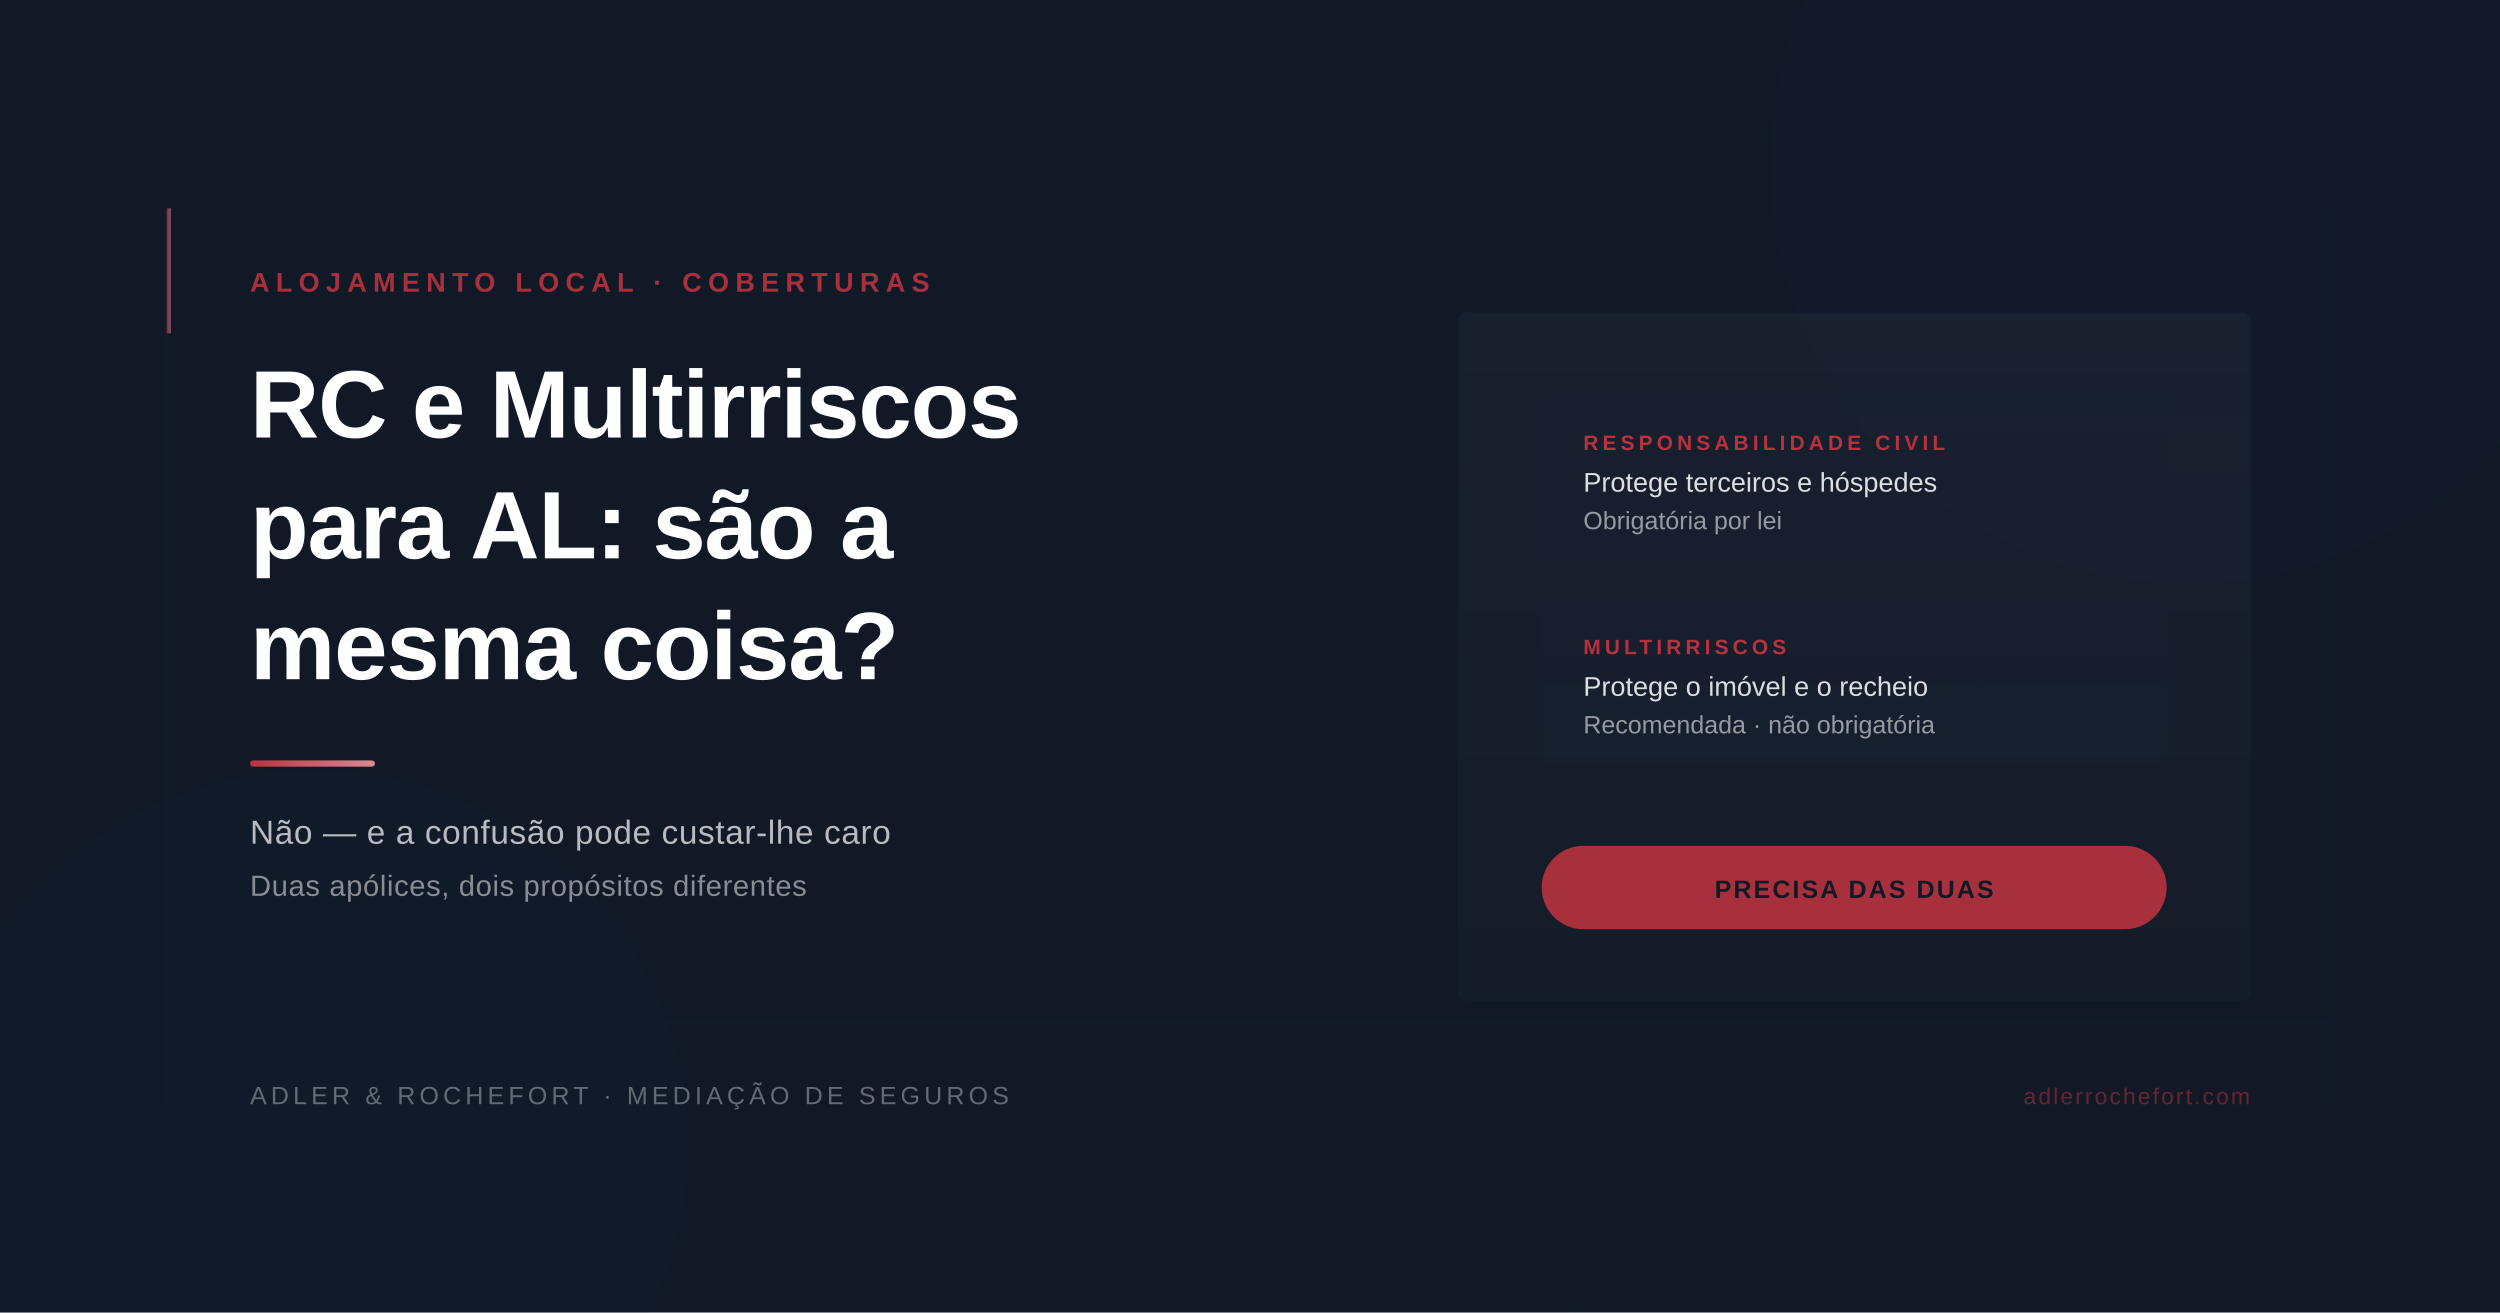
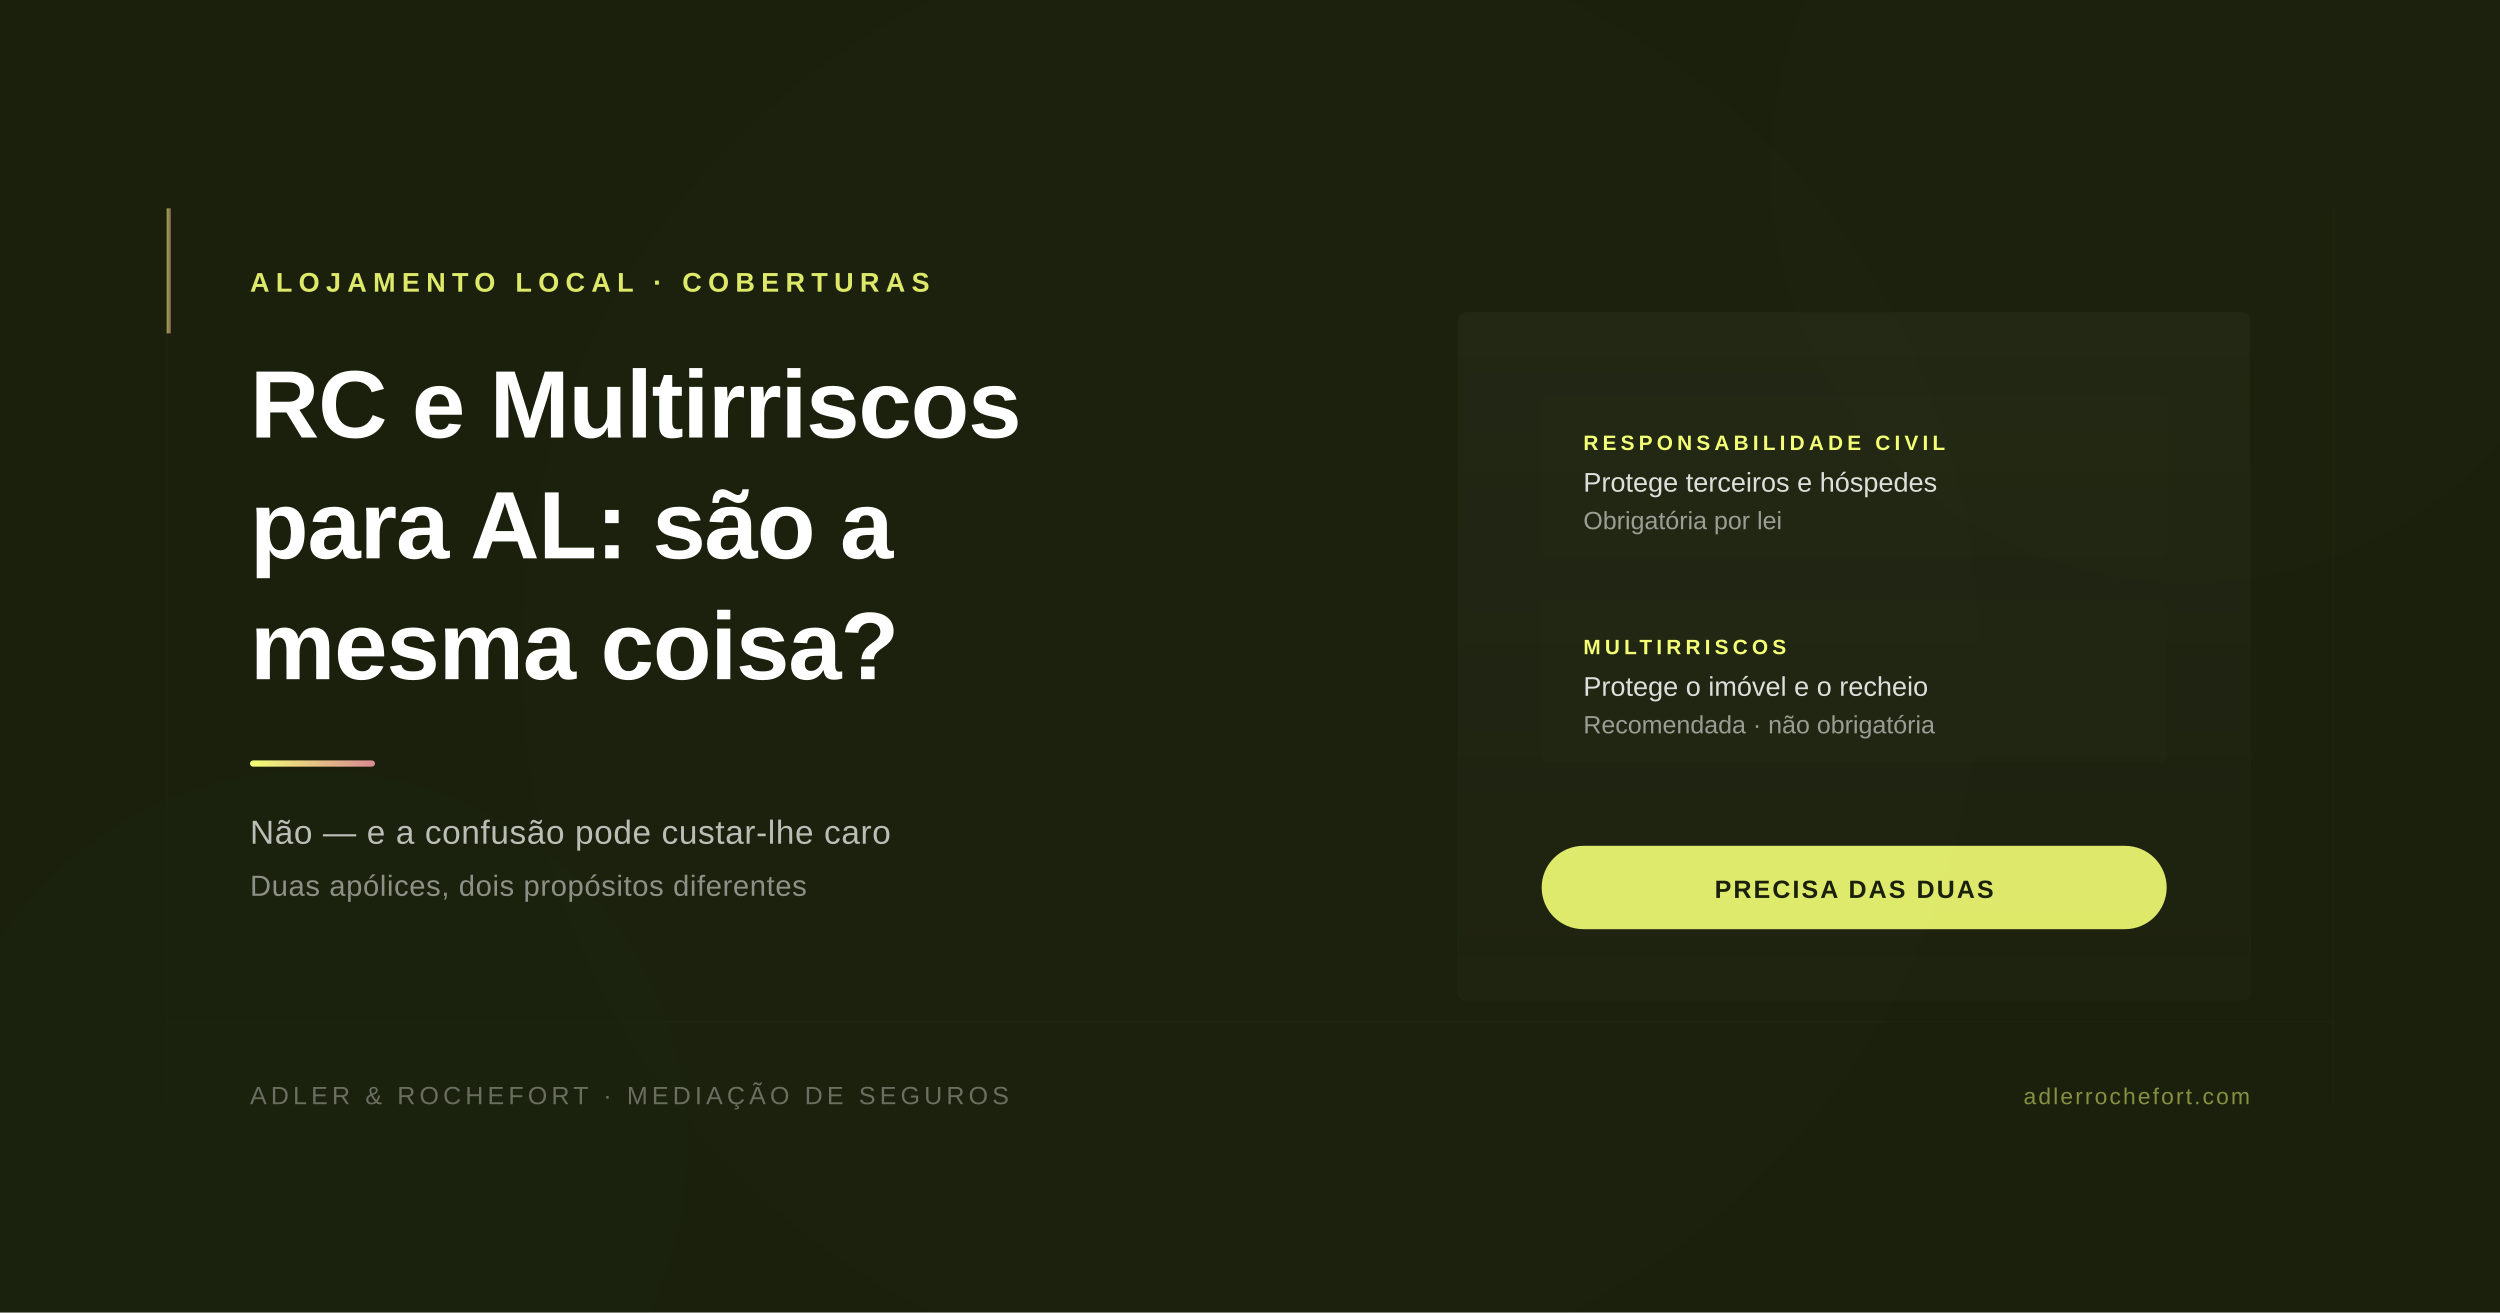
<svg xmlns="http://www.w3.org/2000/svg" viewBox="0 0 1200 630" width="1200" height="630">
  <defs>
    <linearGradient id="bg" x1="0%" y1="0%" x2="100%" y2="100%">
-       <stop offset="0%" style="stop-color:#111927;stop-opacity:1" />
-       <stop offset="100%" style="stop-color:#111927;stop-opacity:1" />
+       <stop offset="0%" style="stop-color:#1A200C;stop-opacity:1" />
+       <stop offset="100%" style="stop-color:#1A200C;stop-opacity:1" />
    </linearGradient>
    <linearGradient id="accent" x1="0%" y1="0%" x2="100%" y2="0%">
-       <stop offset="0%" style="stop-color:#B8323E;stop-opacity:1" />
+       <stop offset="0%" style="stop-color:#F3FF74;stop-opacity:1" />
      <stop offset="100%" style="stop-color:#D98A94;stop-opacity:1" />
    </linearGradient>
    <linearGradient id="cardBg" x1="0%" y1="0%" x2="0%" y2="100%">
      <stop offset="0%" style="stop-color:#F5F1E8;stop-opacity:0.08" />
      <stop offset="100%" style="stop-color:#F5F1E8;stop-opacity:0.03" />
    </linearGradient>
  </defs>
  <rect width="1200" height="630" fill="url(#bg)" />
-   <circle cx="1050" cy="80" r="200" fill="#17243D" opacity="0.08" />
-   <circle cx="150" cy="550" r="180" fill="#17243D" opacity="0.06" />
-   <circle cx="600" cy="315" r="350" fill="#17243D" opacity="0.04" />
-   <line x1="80" y1="100" x2="80" y2="530" stroke="#17243D" stroke-width="1" opacity="0.15" />
-   <line x1="1120" y1="100" x2="1120" y2="530" stroke="#17243D" stroke-width="1" opacity="0.15" />
+   <circle cx="1050" cy="80" r="200" fill="#283113" opacity="0.08" />
+   <circle cx="150" cy="550" r="180" fill="#283113" opacity="0.06" />
+   <circle cx="600" cy="315" r="350" fill="#283113" opacity="0.04" />
+   <line x1="80" y1="100" x2="80" y2="530" stroke="#283113" stroke-width="1" opacity="0.15" />
+   <line x1="1120" y1="100" x2="1120" y2="530" stroke="#283113" stroke-width="1" opacity="0.15" />
  <rect x="80" y="100" width="2" height="60" fill="url(#accent)" opacity="0.6" />
-   <text x="120" y="140" font-family="'Montserrat', 'Segoe UI', Arial, sans-serif" font-size="13" font-weight="700" letter-spacing="3" fill="#B8323E" opacity="0.9">ALOJAMENTO LOCAL · COBERTURAS</text>
+   <text x="120" y="140" font-family="'Montserrat', 'Segoe UI', Arial, sans-serif" font-size="13" font-weight="700" letter-spacing="3" fill="#F3FF74" opacity="0.9">ALOJAMENTO LOCAL · COBERTURAS</text>
  <text x="120" y="210" font-family="'Montserrat', 'Segoe UI', Arial, sans-serif" font-size="46" font-weight="700" fill="#FFFFFF" letter-spacing="-0.5">
    <tspan x="120" dy="0">RC e Multirriscos</tspan>
    <tspan x="120" dy="58">para AL: são a</tspan>
    <tspan x="120" dy="58">mesma coisa?</tspan>
  </text>
  <rect x="120" y="365" width="60" height="3" fill="url(#accent)" rx="1.5" />
  <text x="120" y="405" font-family="'Montserrat', 'Segoe UI', Arial, sans-serif" font-size="16" fill="#FFFFFF" opacity="0.7" letter-spacing="0.3">
    <tspan x="120" dy="0">Não — e a confusão pode custar-lhe caro</tspan>
  </text>
  <text x="120" y="430" font-family="'Montserrat', 'Segoe UI', Arial, sans-serif" font-size="14" fill="#FFFFFF" opacity="0.5" letter-spacing="0.3">
    <tspan x="120" dy="0">Duas apólices, dois propósitos diferentes</tspan>
  </text>
  <g transform="translate(700, 150)">
-     <rect x="0" y="0" width="380" height="330" rx="4" fill="url(#cardBg)" stroke="#17243D" stroke-width="0.5" opacity="0.4" />
+     <rect x="0" y="0" width="380" height="330" rx="4" fill="url(#cardBg)" stroke="#283113" stroke-width="0.5" opacity="0.4" />
    <g transform="translate(40, 40)">
-       <rect width="300" height="78" rx="3" fill="#17243D" opacity="0.15" />
-       <text x="20" y="26" font-family="'Montserrat', 'Segoe UI', Arial, sans-serif" font-size="10" font-weight="600" fill="#B8323E" letter-spacing="2">RESPONSABILIDADE CIVIL</text>
+       <rect width="300" height="78" rx="3" fill="#283113" opacity="0.15" />
+       <text x="20" y="26" font-family="'Montserrat', 'Segoe UI', Arial, sans-serif" font-size="10" font-weight="600" fill="#F3FF74" letter-spacing="2">RESPONSABILIDADE CIVIL</text>
      <text x="20" y="46" font-family="'Montserrat', 'Segoe UI', Arial, sans-serif" font-size="13" font-weight="500" fill="#FFFFFF" opacity="0.85">Protege terceiros e hóspedes</text>
      <text x="20" y="64" font-family="'Montserrat', 'Segoe UI', Arial, sans-serif" font-size="12" font-weight="400" fill="#FFFFFF" opacity="0.55">Obrigatória por lei</text>
    </g>
    <g transform="translate(40, 138)">
-       <rect width="300" height="78" rx="3" fill="#17243D" opacity="0.15" />
-       <text x="20" y="26" font-family="'Montserrat', 'Segoe UI', Arial, sans-serif" font-size="10" font-weight="600" fill="#B8323E" letter-spacing="2">MULTIRRISCOS</text>
+       <rect width="300" height="78" rx="3" fill="#283113" opacity="0.15" />
+       <text x="20" y="26" font-family="'Montserrat', 'Segoe UI', Arial, sans-serif" font-size="10" font-weight="600" fill="#F3FF74" letter-spacing="2">MULTIRRISCOS</text>
      <text x="20" y="46" font-family="'Montserrat', 'Segoe UI', Arial, sans-serif" font-size="13" font-weight="500" fill="#FFFFFF" opacity="0.85">Protege o imóvel e o recheio</text>
      <text x="20" y="64" font-family="'Montserrat', 'Segoe UI', Arial, sans-serif" font-size="12" font-weight="400" fill="#FFFFFF" opacity="0.55">Recomendada · não obrigatória</text>
    </g>
    <g transform="translate(40, 256)">
-       <rect width="300" height="40" rx="20" fill="#B8323E" opacity="0.9" />
-       <text x="150" y="25" font-family="'Montserrat', 'Segoe UI', Arial, sans-serif" font-size="12" font-weight="700" fill="#111927" text-anchor="middle" letter-spacing="1">PRECISA DAS DUAS</text>
+       <rect width="300" height="40" rx="20" fill="#F3FF74" opacity="0.9" />
+       <text x="150" y="25" font-family="'Montserrat', 'Segoe UI', Arial, sans-serif" font-size="12" font-weight="700" fill="#1A200C" text-anchor="middle" letter-spacing="1">PRECISA DAS DUAS</text>
    </g>
  </g>
-   <rect x="80" y="490" width="1040" height="1" fill="#17243D" opacity="0.15" />
+   <rect x="80" y="490" width="1040" height="1" fill="#283113" opacity="0.15" />
  <text x="120" y="530" font-family="'Montserrat', 'Segoe UI', Arial, sans-serif" font-size="12" fill="#FFFFFF" opacity="0.35" letter-spacing="2">ADLER &amp; ROCHEFORT · MEDIAÇÃO DE SEGUROS</text>
-   <text x="1080" y="530" font-family="'Montserrat', 'Segoe UI', Arial, sans-serif" font-size="11" fill="#B8323E" opacity="0.5" letter-spacing="1" text-anchor="end">adlerrochefort.com</text>
+   <text x="1080" y="530" font-family="'Montserrat', 'Segoe UI', Arial, sans-serif" font-size="11" fill="#F3FF74" opacity="0.5" letter-spacing="1" text-anchor="end">adlerrochefort.com</text>
</svg>
